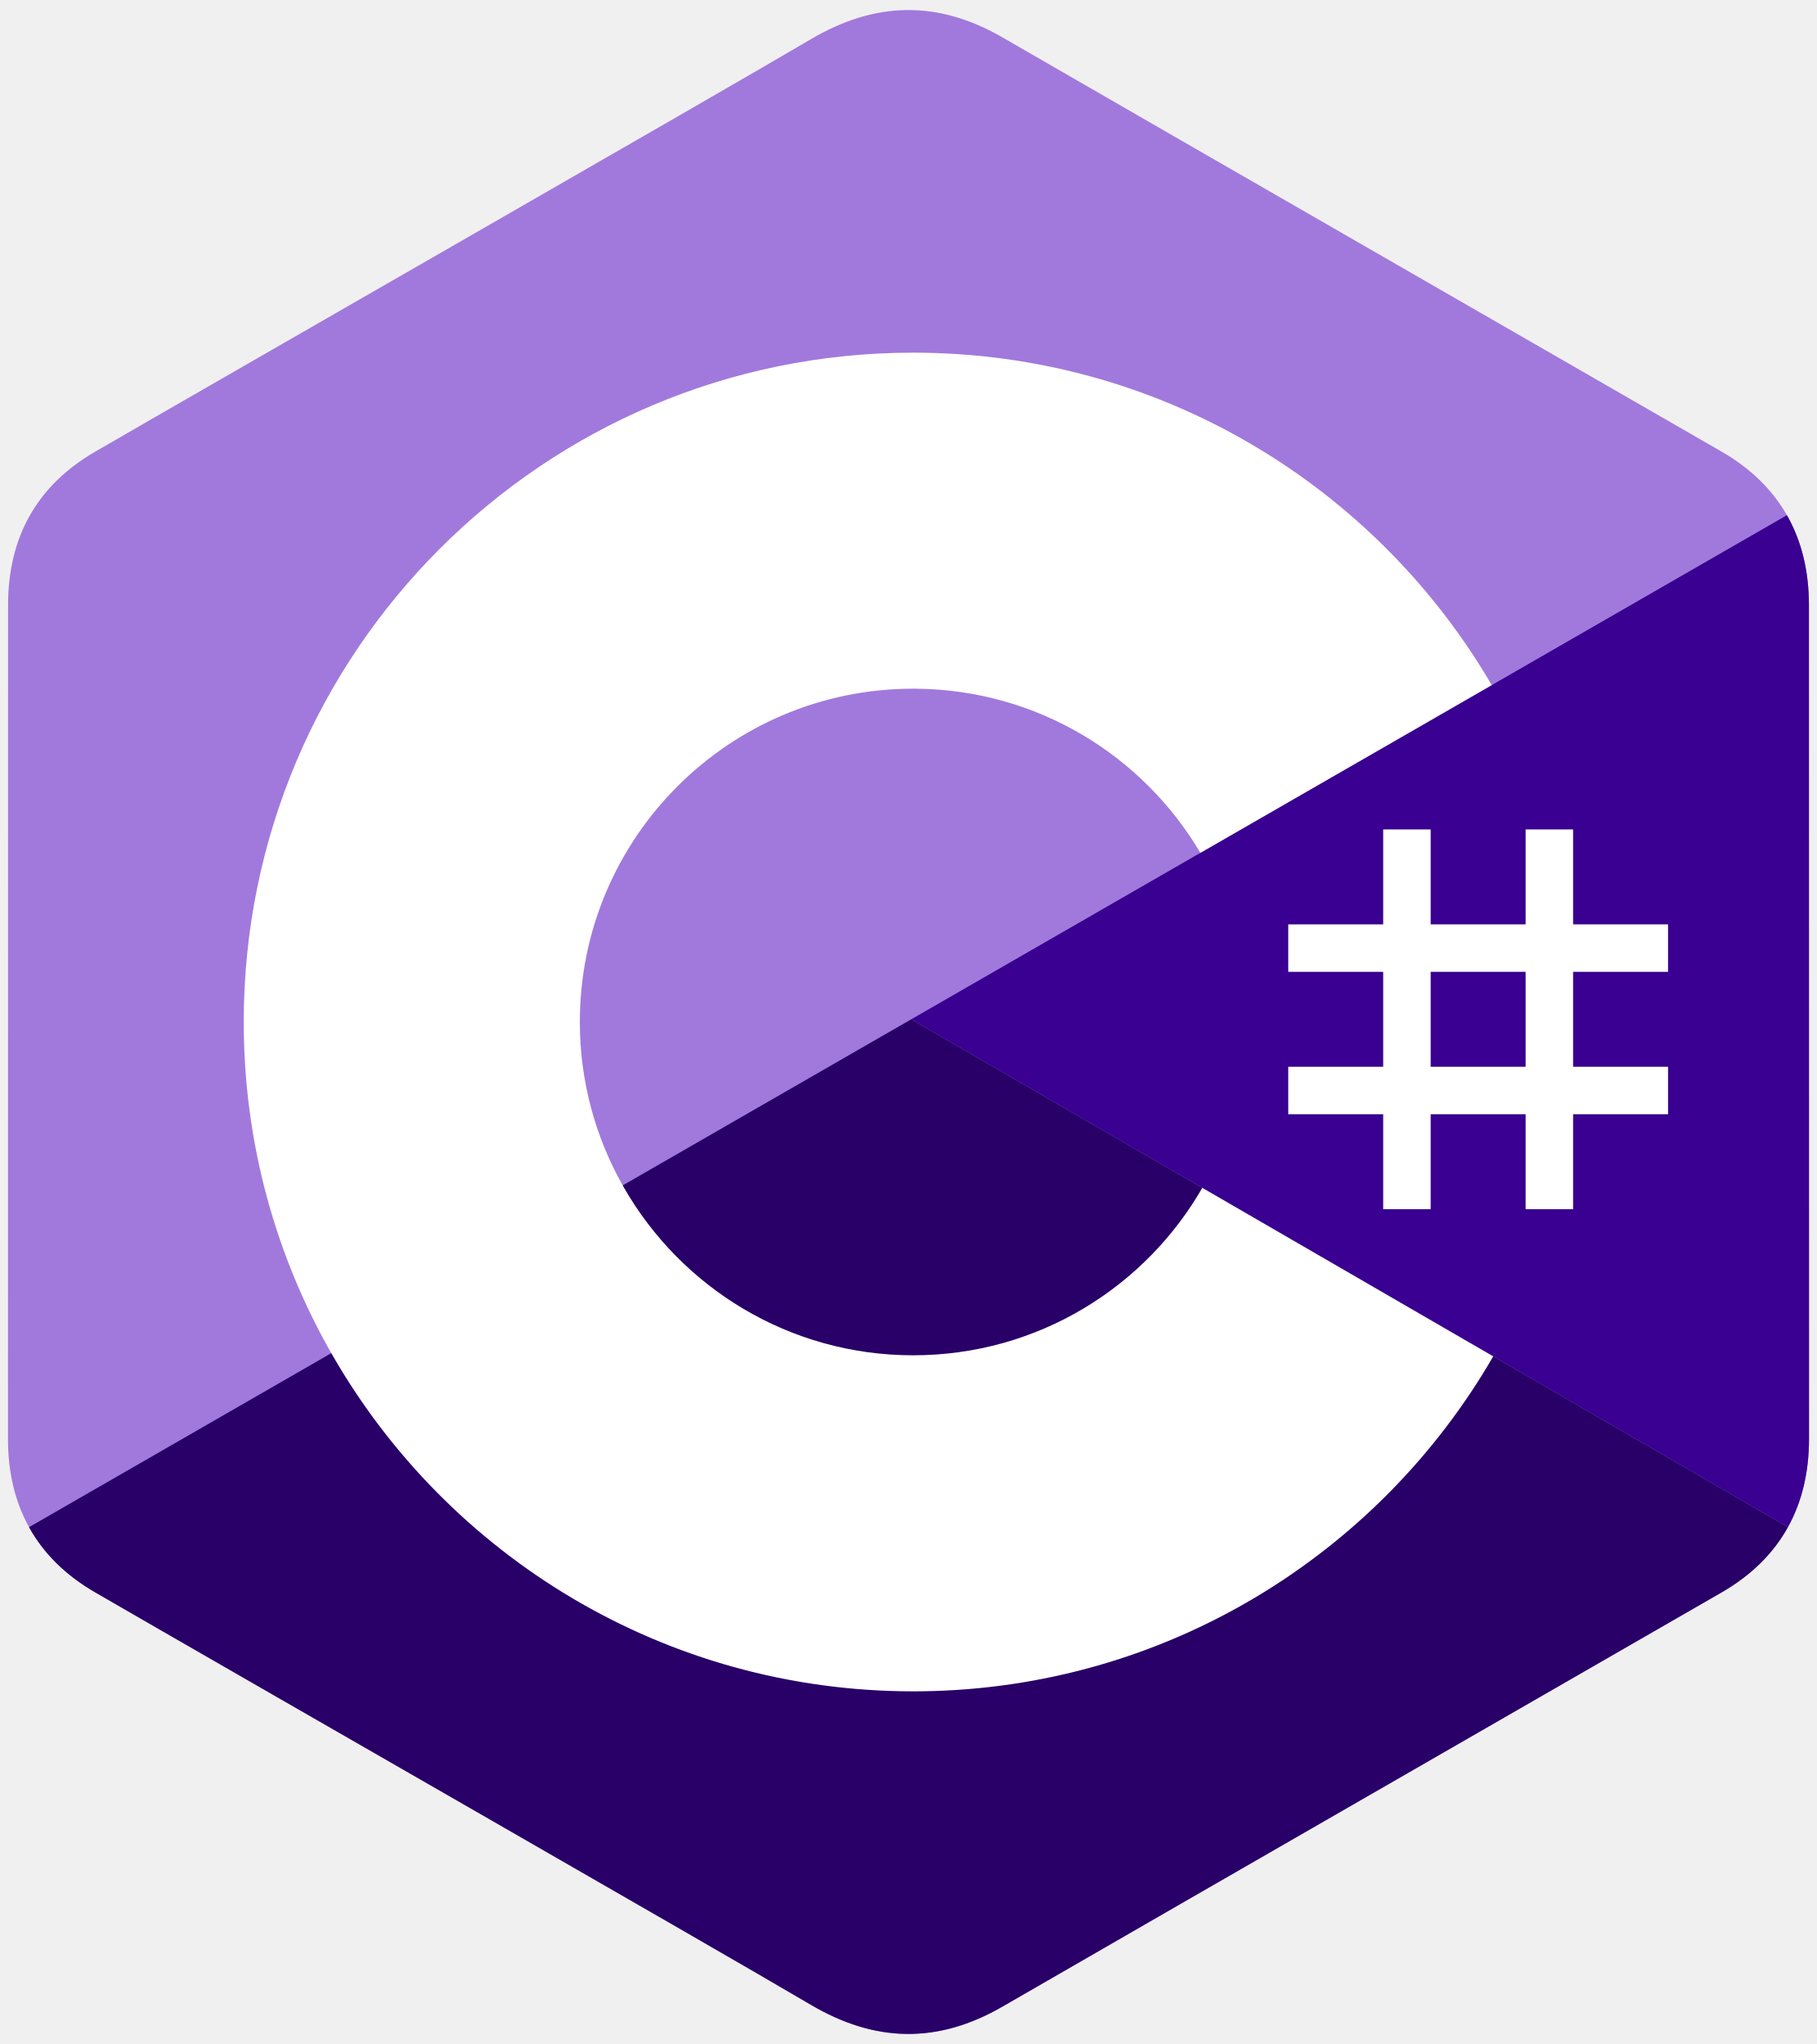
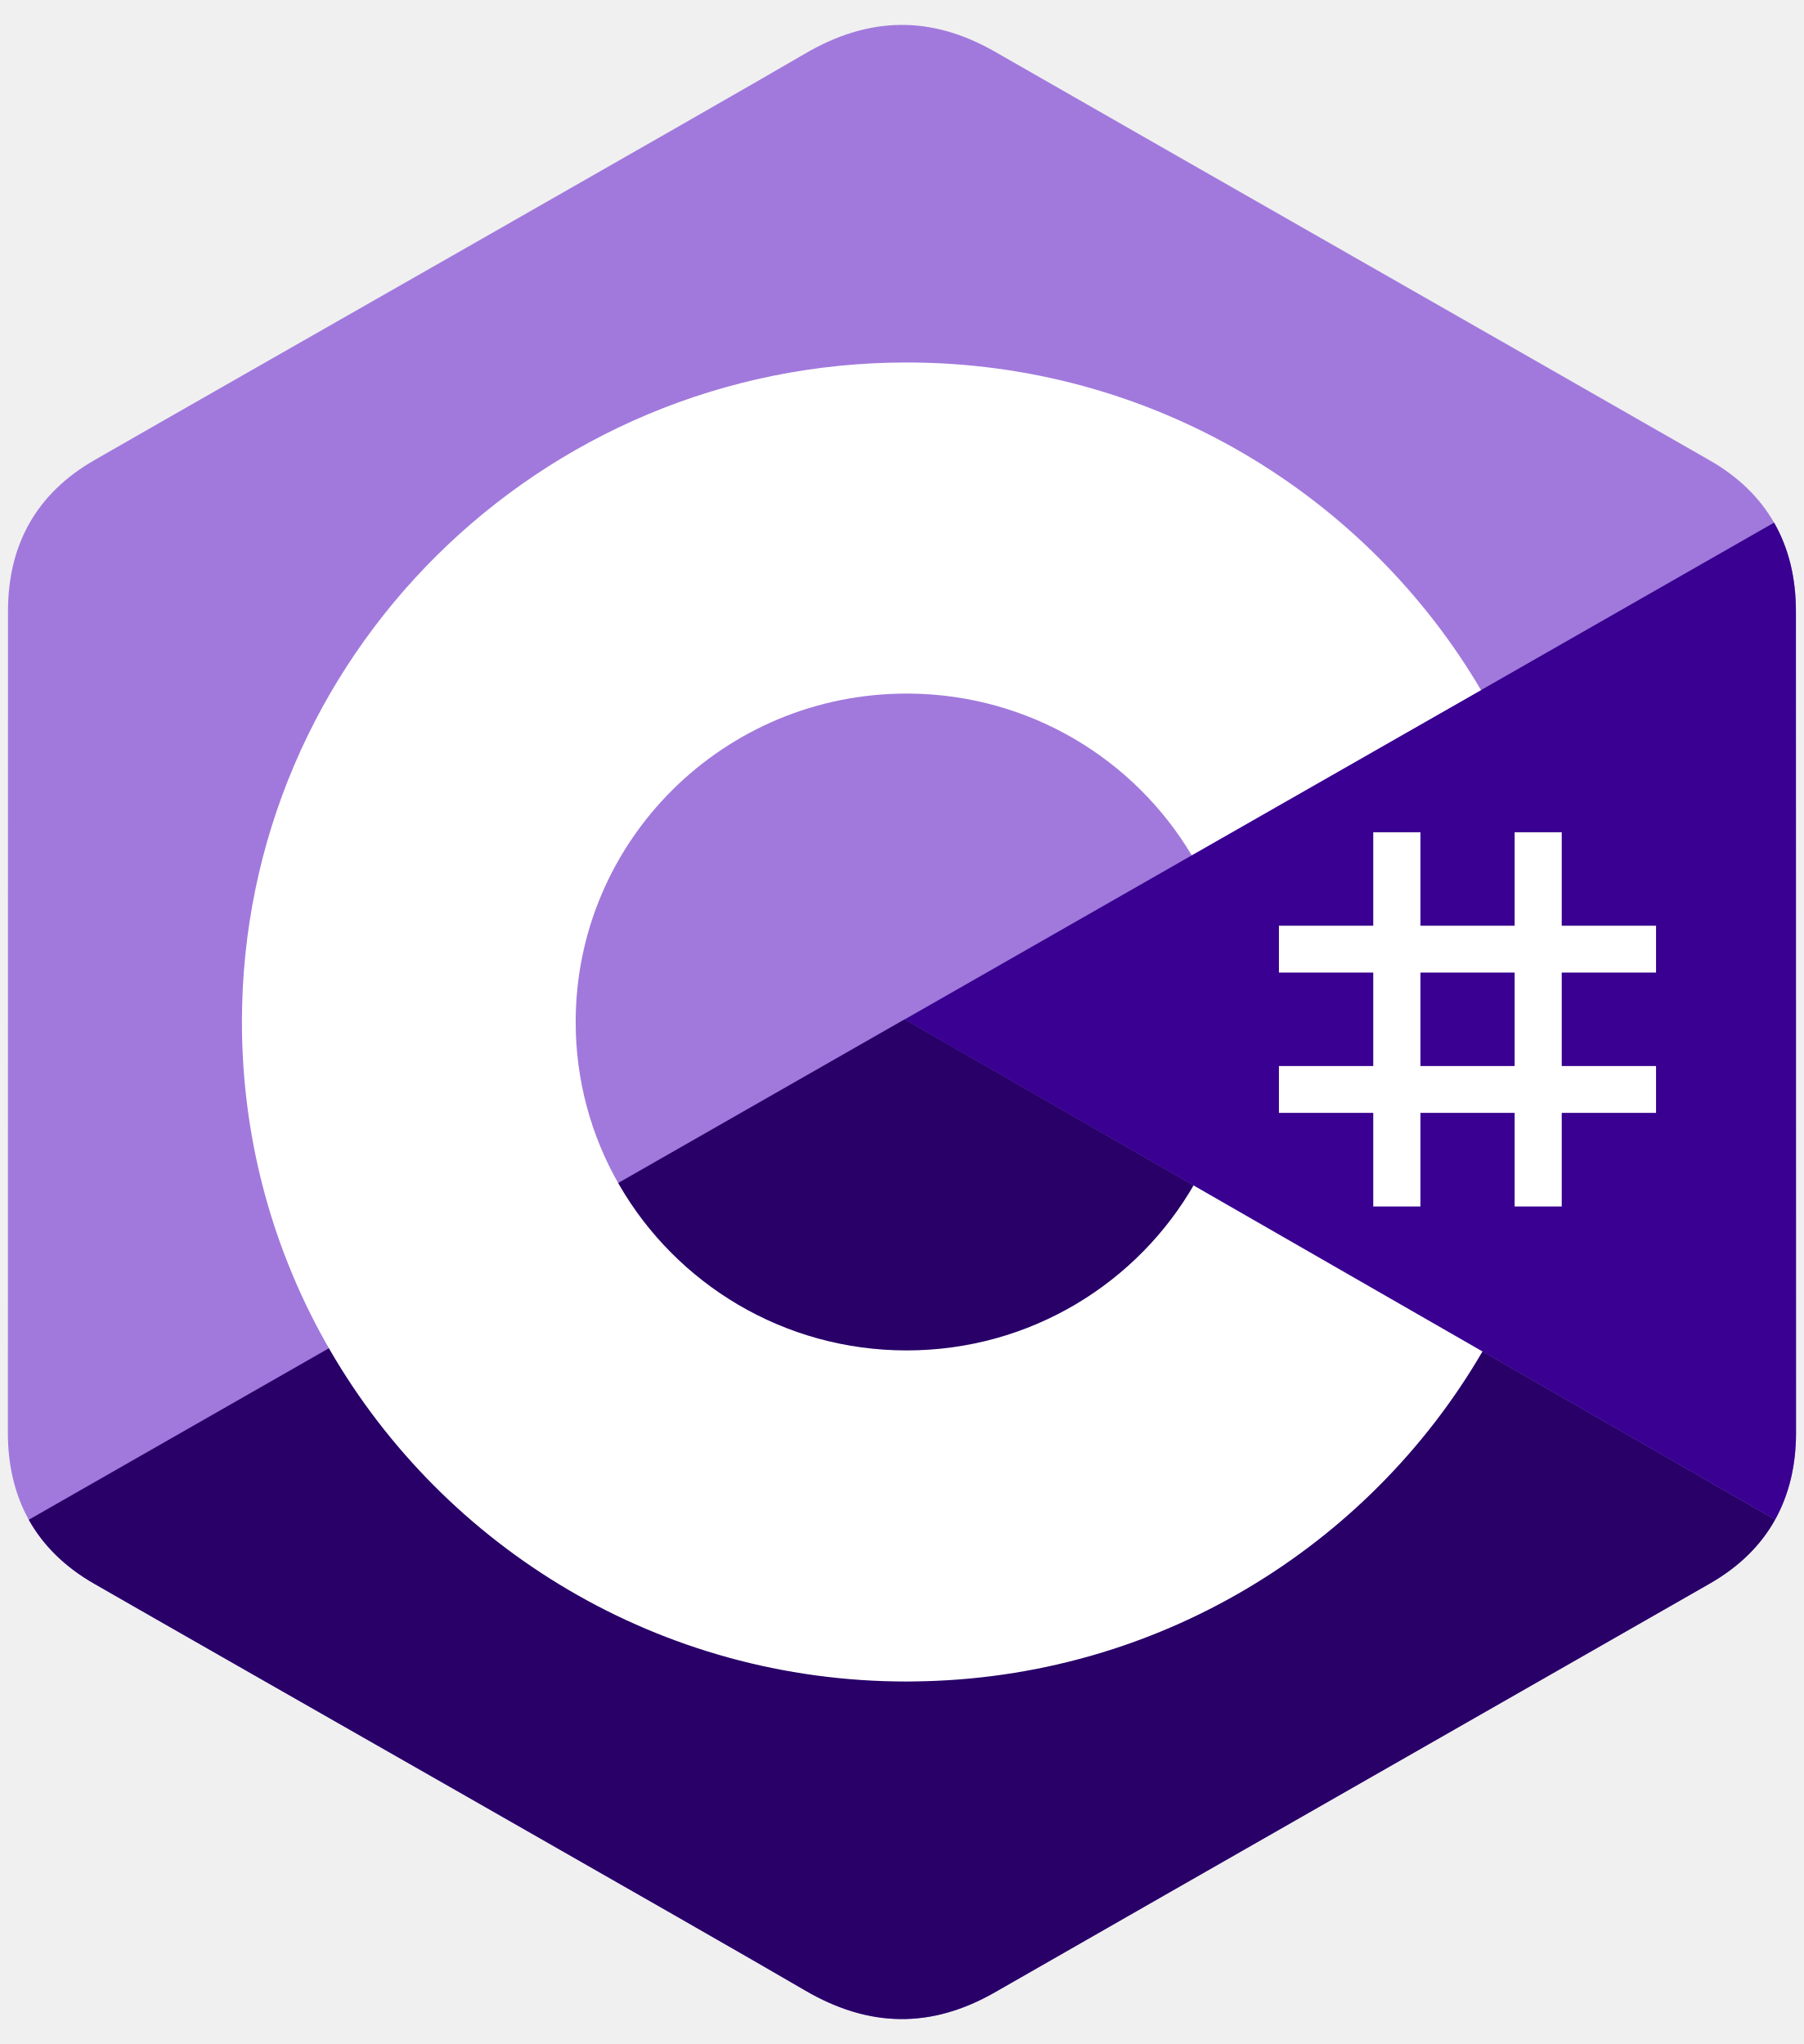
- <svg xmlns="http://www.w3.org/2000/svg" height="2500" preserveAspectRatio="xMidYMid" viewBox="0 -1.428 255.582 290.108" width="2222">
-   <path d="m255.569 84.452c-.002-4.83-1.035-9.098-3.124-12.76-2.052-3.603-5.125-6.622-9.247-9.009-34.025-19.619-68.083-39.178-102.097-58.817-9.17-5.294-18.061-5.1-27.163.27-13.543 7.986-81.348 46.833-101.553 58.536-8.321 4.818-12.37 12.19-12.372 21.771-.013 39.455 0 78.91-.013 118.365 0 4.724.991 8.91 2.988 12.517 2.053 3.711 5.169 6.813 9.386 9.254 20.206 11.703 88.02 50.547 101.56 58.536 9.106 5.373 17.997 5.565 27.17.27 34.015-19.64 68.075-39.199 102.105-58.818 4.217-2.44 7.333-5.544 9.386-9.252 1.994-3.608 2.987-7.793 2.987-12.518 0 0 0-78.889-.013-118.345" fill="#a179dc" />
-   <path d="m128.182 143.241-125.194 72.084c2.053 3.711 5.169 6.813 9.386 9.254 20.206 11.703 88.02 50.547 101.56 58.536 9.106 5.373 17.997 5.565 27.17.27 34.015-19.64 68.075-39.199 102.105-58.818 4.217-2.44 7.333-5.544 9.386-9.252z" fill="#280068" />
-   <path d="m255.569 84.452c-.002-4.83-1.035-9.098-3.124-12.76l-124.263 71.55 124.413 72.073c1.994-3.608 2.985-7.793 2.987-12.518 0 0 0-78.889-.013-118.345" fill="#390091" />
-   <g fill="#fff">
-     <path d="m201.892 116.294v13.474h13.474v-13.474h6.737v13.474h13.474v6.737h-13.474v13.473h13.474v6.737h-13.474v13.474h-6.737v-13.474h-13.474v13.474h-6.737v-13.474h-13.473v-6.737h13.473v-13.473h-13.473v-6.737h13.473v-13.474zm13.474 20.21h-13.474v13.474h13.474z" />
-     <path d="m128.457 48.626c35.144 0 65.827 19.086 82.262 47.456l-.16-.273-41.35 23.808c-8.146-13.793-23.08-23.102-40.213-23.294l-.54-.003c-26.125 0-47.305 21.18-47.305 47.305a47.08 47.08 0 0 0 6.239 23.47c8.154 14.235 23.483 23.836 41.067 23.836 17.693 0 33.109-9.723 41.221-24.11l-.197.345 41.287 23.918c-16.255 28.13-46.518 47.157-81.253 47.536l-1.058.006c-35.255 0-66.025-19.204-82.419-47.724-8.003-13.923-12.582-30.064-12.582-47.277 0-52.466 42.532-95 95-95z" />
+ <svg xmlns="http://www.w3.org/2000/svg" width="60px" height="68px" viewBox="0 0 60 67" version="1.1">
+   <g id="surface1">
+     <path style=" stroke:none;fill-rule:nonzero;fill:rgb(63.137%,47.451%,86.275%);fill-opacity:1;" d="M 59.734 19.832 C 59.734 18.719 59.492 17.734 59.008 16.887 C 58.527 16.055 57.816 15.355 56.855 14.809 C 48.938 10.273 41.012 5.758 33.098 1.223 C 30.965 0 28.895 0.043 26.777 1.285 C 23.625 3.129 7.848 12.102 3.145 14.805 C 1.211 15.914 0.266 17.621 0.266 19.832 C 0.262 28.941 0.266 38.059 0.262 47.168 C 0.262 48.258 0.496 49.227 0.957 50.059 C 1.434 50.914 2.16 51.633 3.145 52.195 C 7.848 54.898 23.625 63.871 26.773 65.715 C 28.895 66.957 30.965 67 33.098 65.777 C 41.012 61.242 48.938 56.723 56.855 52.191 C 57.84 51.629 58.566 50.914 59.043 50.055 C 59.504 49.223 59.738 48.258 59.738 47.164 C 59.738 47.164 59.738 28.945 59.734 19.832 " />
+     <path style=" stroke:none;fill-rule:nonzero;fill:rgb(15.686%,0%,40.784%);fill-opacity:1;" d="M 30.09 33.41 L 0.957 50.059 C 1.434 50.914 2.16 51.633 3.145 52.195 C 7.848 54.898 23.625 63.871 26.773 65.715 C 28.895 66.957 30.965 67 33.098 65.777 C 41.012 61.242 48.938 56.723 56.855 52.191 C 57.84 51.629 58.566 50.914 59.043 50.055 Z M 30.09 33.41 " />
+     <path style=" stroke:none;fill-rule:nonzero;fill:rgb(22.353%,0%,56.863%);fill-opacity:1;" d="M 59.734 19.832 C 59.734 18.719 59.492 17.734 59.008 16.887 L 30.09 33.414 L 59.043 50.055 C 59.504 49.223 59.738 48.258 59.738 47.164 C 59.738 47.164 59.738 28.945 59.734 19.832 " />
+     <path style=" stroke:none;fill-rule:nonzero;fill:rgb(100%,100%,100%);fill-opacity:1;" d="M 47.246 27.188 L 47.246 30.297 L 50.379 30.297 L 50.379 27.188 L 51.945 27.188 L 51.945 30.297 L 55.082 30.297 L 55.082 31.855 L 51.945 31.855 L 51.945 34.965 L 55.082 34.965 L 55.082 36.523 L 51.945 36.523 L 51.945 39.637 L 50.379 39.637 L 50.379 36.523 L 47.246 36.523 L 47.246 39.637 L 45.676 39.637 L 45.676 36.523 L 42.539 36.523 L 42.539 34.965 L 45.676 34.965 L 45.676 31.855 L 42.539 31.855 L 42.539 30.297 L 45.676 30.297 L 45.676 27.188 Z M 50.379 31.855 L 47.246 31.855 L 47.246 34.965 L 50.379 34.965 Z M 50.379 31.855 " />
+     <path style=" stroke:none;fill-rule:nonzero;fill:rgb(100%,100%,100%);fill-opacity:1;" d="M 30.156 11.559 C 38.332 11.559 45.473 15.969 49.297 22.52 L 49.262 22.457 L 39.637 27.953 C 37.742 24.77 34.27 22.621 30.281 22.574 L 30.156 22.574 C 24.074 22.574 19.148 27.465 19.148 33.5 C 19.145 35.402 19.645 37.273 20.598 38.922 C 22.496 42.207 26.062 44.426 30.156 44.426 C 34.27 44.426 37.859 42.18 39.746 38.855 L 39.699 38.938 L 49.309 44.461 C 45.527 50.957 38.484 55.352 30.402 55.438 L 30.156 55.441 C 21.953 55.441 14.793 51.008 10.977 44.418 C 9.113 41.203 8.047 37.477 8.047 33.5 C 8.047 21.383 17.945 11.559 30.156 11.559 Z M 30.156 11.559 " />
  </g>
</svg>
